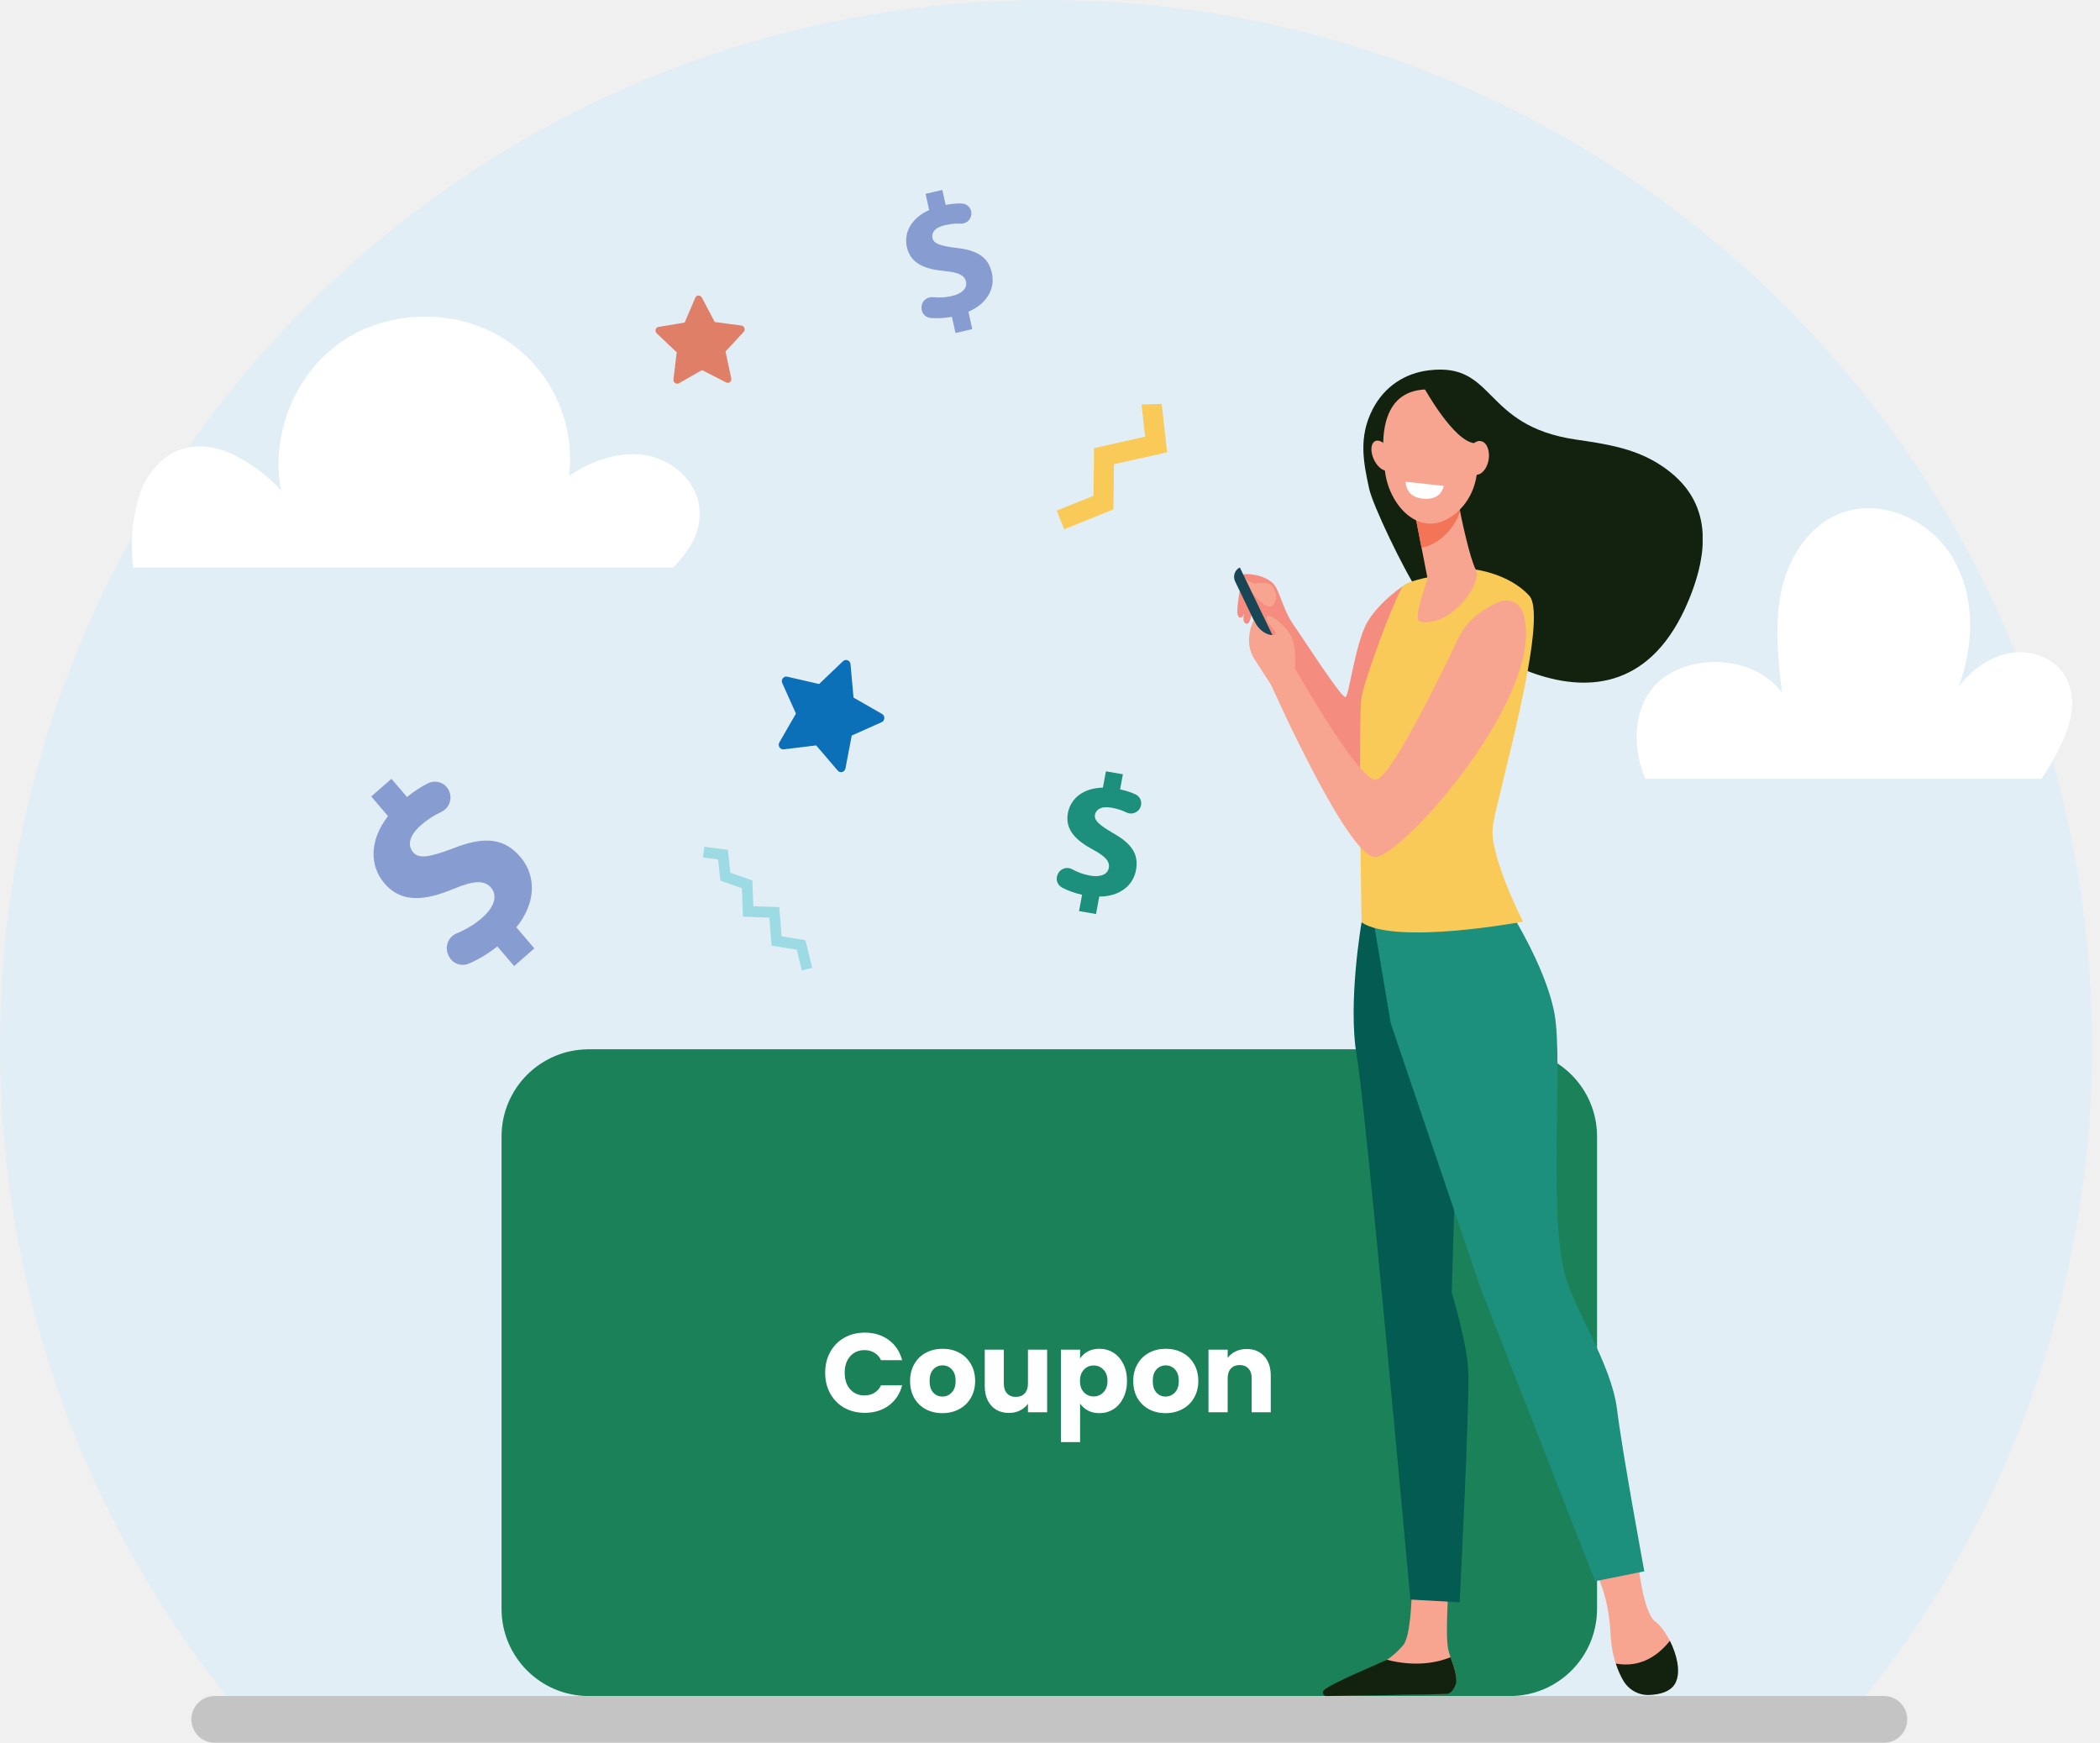
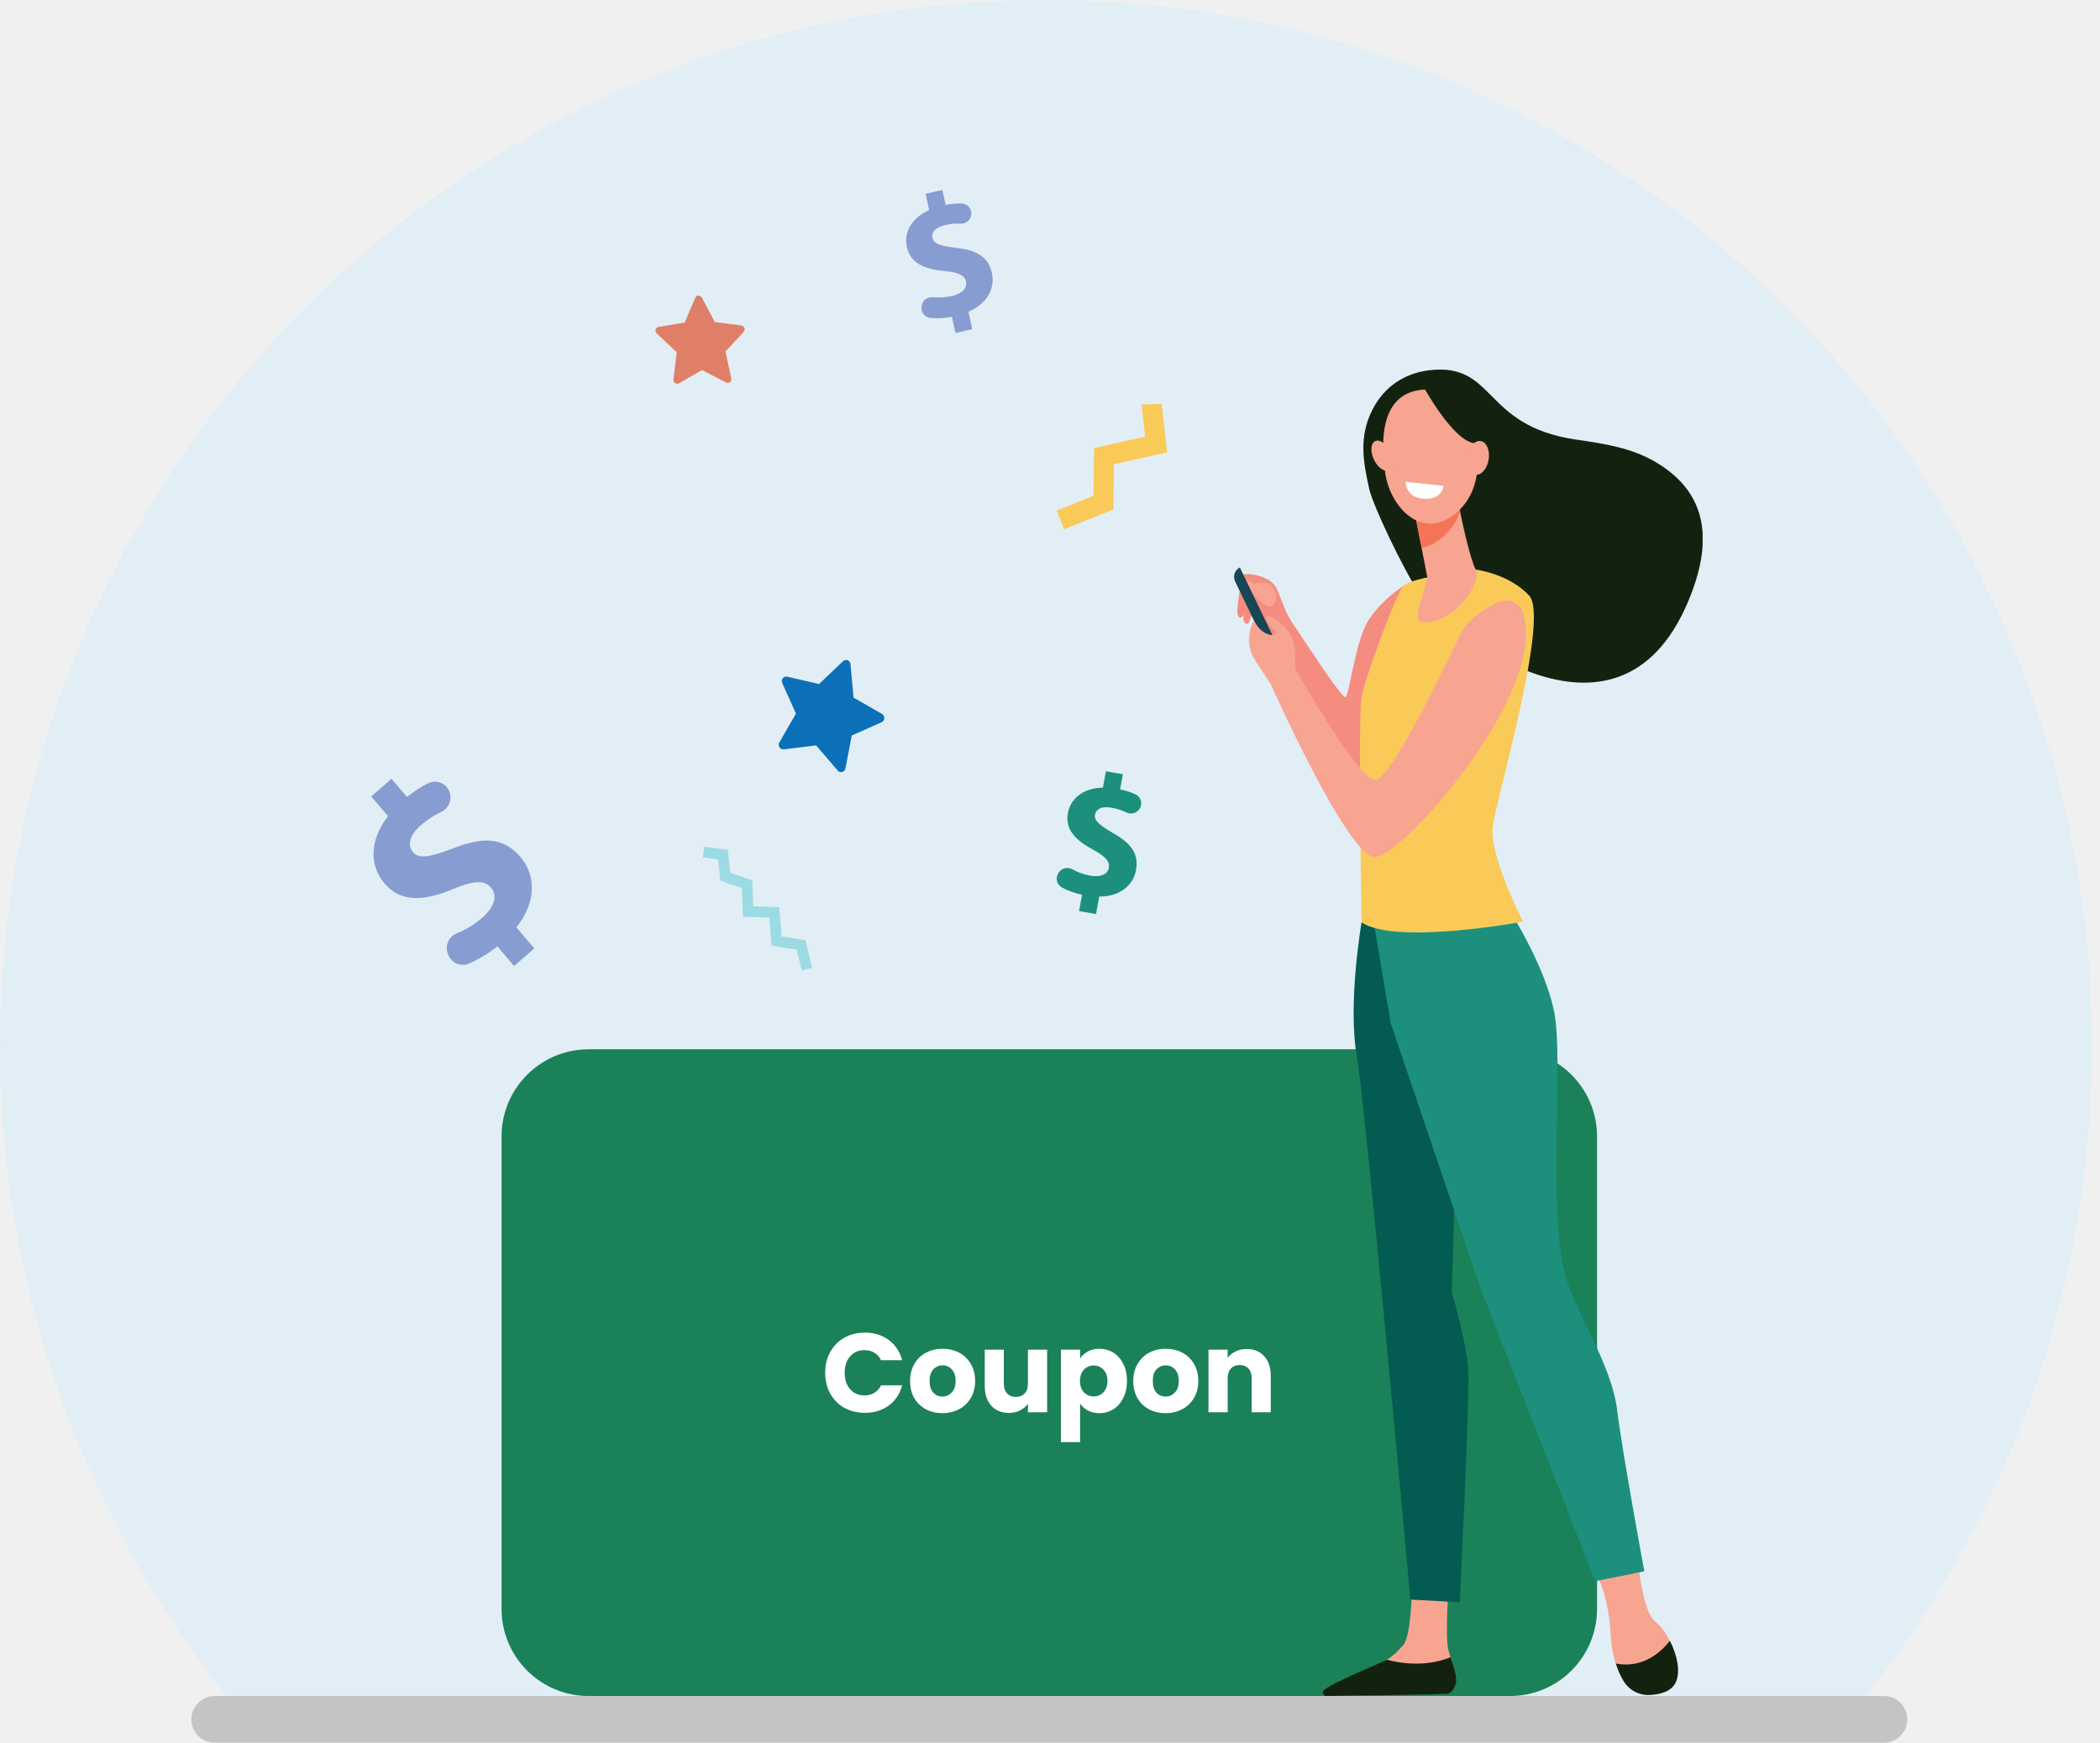
<svg xmlns="http://www.w3.org/2000/svg" width="241" height="200" viewBox="0 0 241 200" fill="none">
  <path opacity="0.4" fill-rule="evenodd" clip-rule="evenodd" d="M209.629 199.942C228.57 178.72 240.082 150.725 240.082 120.041C240.082 53.744 186.338 0 120.041 0C53.744 0 0 53.744 0 120.041C0 150.725 11.512 178.72 30.453 199.942H209.629Z" fill="#CCEAFF" />
  <rect x="57.559" y="120.419" width="125.721" height="74.221" rx="10" fill="#1B8158" />
  <path d="M94.698 157.542C94.698 156.65 94.891 155.856 95.278 155.16C95.664 154.457 96.2 153.912 96.887 153.525C97.582 153.131 98.368 152.933 99.243 152.933C100.316 152.933 101.234 153.216 101.998 153.783C102.762 154.349 103.273 155.122 103.531 156.1H101.11C100.93 155.723 100.672 155.435 100.338 155.238C100.011 155.04 99.638 154.942 99.217 154.942C98.539 154.942 97.99 155.178 97.569 155.65C97.149 156.122 96.939 156.753 96.939 157.542C96.939 158.332 97.149 158.963 97.569 159.435C97.99 159.907 98.539 160.143 99.217 160.143C99.638 160.143 100.011 160.044 100.338 159.847C100.672 159.65 100.93 159.362 101.11 158.984H103.531C103.273 159.963 102.762 160.735 101.998 161.302C101.234 161.86 100.316 162.139 99.243 162.139C98.368 162.139 97.582 161.946 96.887 161.559C96.2 161.165 95.664 160.62 95.278 159.924C94.891 159.229 94.698 158.435 94.698 157.542Z" fill="white" />
  <path d="M108.149 162.177C107.445 162.177 106.81 162.027 106.244 161.727C105.686 161.426 105.244 160.997 104.917 160.439C104.6 159.881 104.441 159.229 104.441 158.482C104.441 157.744 104.604 157.096 104.93 156.538C105.256 155.972 105.703 155.538 106.269 155.238C106.836 154.937 107.471 154.787 108.175 154.787C108.879 154.787 109.514 154.937 110.08 155.238C110.647 155.538 111.093 155.972 111.419 156.538C111.745 157.096 111.909 157.744 111.909 158.482C111.909 159.22 111.741 159.873 111.406 160.439C111.08 160.997 110.63 161.426 110.055 161.727C109.488 162.027 108.853 162.177 108.149 162.177ZM108.149 160.272C108.57 160.272 108.926 160.117 109.218 159.808C109.518 159.499 109.668 159.057 109.668 158.482C109.668 157.907 109.522 157.465 109.231 157.156C108.947 156.847 108.595 156.693 108.175 156.693C107.746 156.693 107.389 156.847 107.106 157.156C106.823 157.457 106.681 157.899 106.681 158.482C106.681 159.057 106.819 159.499 107.093 159.808C107.377 160.117 107.728 160.272 108.149 160.272Z" fill="white" />
  <path d="M120.171 154.89V162.074H117.969V161.096C117.746 161.413 117.441 161.671 117.055 161.868C116.677 162.057 116.257 162.152 115.793 162.152C115.244 162.152 114.759 162.031 114.338 161.791C113.918 161.542 113.592 161.186 113.36 160.723C113.128 160.259 113.012 159.714 113.012 159.087V154.89H115.201V158.791C115.201 159.272 115.325 159.645 115.574 159.911C115.823 160.177 116.158 160.311 116.579 160.311C117.008 160.311 117.347 160.177 117.596 159.911C117.845 159.645 117.969 159.272 117.969 158.791V154.89H120.171Z" fill="white" />
  <path d="M123.954 155.907C124.168 155.572 124.465 155.302 124.842 155.096C125.22 154.89 125.662 154.787 126.168 154.787C126.761 154.787 127.297 154.937 127.778 155.238C128.258 155.538 128.636 155.967 128.911 156.525C129.194 157.083 129.336 157.731 129.336 158.469C129.336 159.208 129.194 159.86 128.911 160.426C128.636 160.984 128.258 161.418 127.778 161.727C127.297 162.027 126.761 162.177 126.168 162.177C125.67 162.177 125.228 162.074 124.842 161.868C124.465 161.662 124.168 161.396 123.954 161.07V165.499H121.752V154.89H123.954V155.907ZM127.095 158.469C127.095 157.92 126.941 157.491 126.632 157.182C126.331 156.864 125.958 156.705 125.512 156.705C125.074 156.705 124.701 156.864 124.392 157.182C124.091 157.499 123.941 157.933 123.941 158.482C123.941 159.032 124.091 159.465 124.392 159.783C124.701 160.1 125.074 160.259 125.512 160.259C125.949 160.259 126.323 160.1 126.632 159.783C126.941 159.456 127.095 159.019 127.095 158.469Z" fill="white" />
  <path d="M133.761 162.177C133.057 162.177 132.422 162.027 131.855 161.727C131.297 161.426 130.855 160.997 130.529 160.439C130.212 159.881 130.053 159.229 130.053 158.482C130.053 157.744 130.216 157.096 130.542 156.538C130.868 155.972 131.315 155.538 131.881 155.238C132.448 154.937 133.083 154.787 133.787 154.787C134.49 154.787 135.126 154.937 135.692 155.238C136.259 155.538 136.705 155.972 137.031 156.538C137.357 157.096 137.52 157.744 137.52 158.482C137.52 159.22 137.353 159.873 137.018 160.439C136.692 160.997 136.241 161.426 135.666 161.727C135.1 162.027 134.465 162.177 133.761 162.177ZM133.761 160.272C134.181 160.272 134.538 160.117 134.829 159.808C135.13 159.499 135.28 159.057 135.28 158.482C135.28 157.907 135.134 157.465 134.842 157.156C134.559 156.847 134.207 156.693 133.787 156.693C133.357 156.693 133.001 156.847 132.718 157.156C132.435 157.457 132.293 157.899 132.293 158.482C132.293 159.057 132.43 159.499 132.705 159.808C132.988 160.117 133.34 160.272 133.761 160.272Z" fill="white" />
  <path d="M143.066 154.813C143.907 154.813 144.577 155.088 145.074 155.637C145.581 156.178 145.834 156.924 145.834 157.877V162.074H143.645V158.173C143.645 157.693 143.521 157.319 143.272 157.053C143.023 156.787 142.688 156.654 142.268 156.654C141.847 156.654 141.512 156.787 141.263 157.053C141.014 157.319 140.89 157.693 140.89 158.173V162.074H138.688V154.89H140.89V155.843C141.113 155.525 141.414 155.276 141.791 155.096C142.169 154.907 142.594 154.813 143.066 154.813Z" fill="white" />
-   <g clip-path="url(#clip0_4337_9959)">
-     <path d="M15.276 65.132H77.258C79.123 63.158 80.409 61.248 80.28 58.574C80.151 55.454 77.387 52.843 74.236 52.27C71.15 51.697 67.935 52.843 65.299 54.626C66.07 48.259 63.048 41.956 57.455 38.645C51.861 35.334 44.338 35.589 39.001 39.345C33.793 43.038 31.029 49.978 32.25 56.282C30.836 54.69 29.035 53.353 27.107 52.334C25.178 51.315 22.863 50.87 20.805 51.57C18.234 52.398 16.433 54.945 15.79 57.555C15.083 60.166 15.019 62.458 15.276 65.132Z" fill="white" />
-   </g>
  <g clip-path="url(#clip1_4337_9959)">
    <path d="M83.533 97.53L83.813 100.155L86.344 101.04L86.451 104.003L89.431 104.109L89.696 107.459L92.431 107.896L93.209 111.079L92.016 111.37L91.433 108.988L88.546 108.527L88.293 105.309L85.258 105.2L85.145 101.929L82.672 101.067L82.411 98.631L80.672 98.408L80.825 97.177L83.533 97.53Z" fill="#9CDBE3" />
-   </g>
-   <g clip-path="url(#clip2_4337_9959)">
-     <path d="M188.812 89.368H234.293C235.439 87.7 236.743 85.278 237.375 83.332C238.007 81.387 238.007 79.123 236.901 77.416C235.597 75.391 232.95 74.517 230.618 74.954C228.287 75.391 226.232 76.9 224.77 78.806C226.588 73.961 226.706 68.402 224.059 63.955C221.411 59.508 215.524 56.966 210.822 59.071C207.344 60.58 205.132 64.273 204.381 68.045C203.63 71.817 204.065 75.669 204.499 79.481C201.694 75.709 195.648 74.954 191.578 77.337C187.548 79.679 186.995 85.04 188.812 89.368Z" fill="white" />
  </g>
  <path d="M216.219 200H24.62C23.144 200 21.963 198.793 21.963 197.32C21.963 195.848 23.144 194.641 24.62 194.641H216.219C217.695 194.641 218.876 195.848 218.876 197.32C218.876 198.793 217.695 200 216.219 200Z" fill="#C4C4C4" />
  <g clip-path="url(#clip3_4337_9959)">
    <path d="M59.003 110.868L57.078 108.611C56.026 109.451 54.863 110.133 53.813 110.583C52.938 110.957 51.928 110.579 51.509 109.725L51.457 109.622C50.999 108.677 51.428 107.524 52.395 107.122C53.382 106.716 54.415 106.133 55.337 105.324C56.684 104.143 57.163 102.816 56.35 101.87C55.579 100.969 54.336 101.062 52.081 101.997C48.82 103.356 46.083 103.681 44.121 101.38C42.352 99.287 42.425 96.37 44.53 93.66L42.605 91.404L44.923 89.377L46.707 91.463C47.601 90.753 48.404 90.245 49.13 89.89C50.016 89.453 51.077 89.819 51.513 90.709C51.963 91.628 51.563 92.749 50.639 93.178C49.943 93.501 49.147 93.97 48.311 94.701C46.776 96.044 46.846 97.146 47.41 97.81C48.079 98.597 49.329 98.368 51.988 97.366C55.653 95.904 57.898 96.211 59.723 98.348C61.526 100.459 61.571 103.562 59.259 106.421L61.321 108.841L59.003 110.868Z" fill="#879DD1" />
  </g>
  <g clip-path="url(#clip4_4337_9959)">
    <path d="M109.655 38.217L109.244 36.358C108.394 36.518 107.53 36.554 106.799 36.493C106.19 36.442 105.732 35.923 105.751 35.313L105.752 35.239C105.777 34.565 106.368 34.041 107.037 34.104C107.719 34.171 108.48 34.151 109.246 33.971C110.365 33.707 111.036 33.098 110.86 32.317C110.694 31.575 109.962 31.253 108.402 31.104C106.144 30.893 104.494 30.253 104.075 28.358C103.702 26.639 104.621 25.008 106.63 24.105L106.219 22.247L108.143 21.796L108.526 23.515C109.247 23.381 109.855 23.335 110.373 23.352C111.007 23.371 111.498 23.899 111.478 24.534C111.456 25.19 110.892 25.706 110.239 25.671C109.747 25.644 109.155 25.671 108.461 25.833C107.186 26.133 106.894 26.778 107.014 27.325C107.157 27.972 107.934 28.219 109.743 28.451C112.261 28.725 113.441 29.575 113.832 31.336C114.219 33.076 113.31 34.849 111.139 35.773L111.579 37.766L109.655 38.217Z" fill="#879DD1" />
  </g>
  <g clip-path="url(#clip5_4337_9959)">
    <path d="M123.833 104.559L124.181 102.688C123.337 102.502 122.527 102.198 121.879 101.856C121.339 101.57 121.119 100.914 121.376 100.36L121.406 100.292C121.692 99.682 122.441 99.43 123.032 99.75C123.633 100.079 124.341 100.358 125.117 100.492C126.25 100.686 127.106 100.389 127.249 99.601C127.387 98.853 126.839 98.27 125.461 97.523C123.466 96.446 122.199 95.211 122.554 93.304C122.883 91.576 124.368 90.434 126.57 90.389L126.918 88.518L128.865 88.855L128.545 90.588C129.261 90.746 129.839 90.942 130.309 91.161C130.884 91.426 131.13 92.103 130.863 92.68C130.586 93.276 129.865 93.529 129.278 93.242C128.836 93.025 128.28 92.817 127.578 92.696C126.288 92.473 125.767 92.953 125.663 93.502C125.541 94.153 126.16 94.685 127.734 95.606C129.944 96.844 130.698 98.088 130.369 99.861C130.044 101.614 128.514 102.89 126.154 102.891L125.78 104.897L123.833 104.559Z" fill="#1C907D" />
  </g>
  <g clip-path="url(#clip6_4337_9959)">
    <path d="M89.439 85.206L91.344 81.893L89.773 78.394C89.593 77.997 89.934 77.559 90.353 77.659L94.001 78.5L96.743 75.883C97.058 75.585 97.566 75.784 97.605 76.221L97.953 80.058L101.222 81.933C101.595 82.145 101.569 82.708 101.177 82.88L97.747 84.411L97.026 88.188C96.942 88.619 96.415 88.764 96.138 88.433L93.667 85.544L89.947 85.995C89.522 86.048 89.226 85.577 89.439 85.206Z" fill="#0B70B7" />
  </g>
  <g clip-path="url(#clip7_4337_9959)">
    <path d="M77.287 43.541L77.66 40.427L75.371 38.262C75.109 38.017 75.225 37.577 75.57 37.522L78.573 37.015L79.794 34.167C79.936 33.841 80.38 33.833 80.548 34.153L82.029 36.958L85.076 37.356C85.423 37.4 85.583 37.836 85.344 38.09L83.26 40.33L83.922 43.425C83.996 43.778 83.647 44.055 83.334 43.89L80.563 42.471L77.919 43.981C77.617 44.154 77.246 43.89 77.287 43.541Z" fill="#DF7F68" />
  </g>
  <g clip-path="url(#clip8_4337_9959)">
    <path d="M131.005 46.42L131.417 50.11L125.557 51.427L125.49 56.896L121.265 58.6L122.13 60.741L127.779 58.464L127.838 53.278L133.939 51.91L133.32 46.355L131.005 46.42Z" fill="#F9CA58" />
  </g>
  <g clip-path="url(#clip9_4337_9959)">
    <path d="M161.844 70.806L161.064 67.228C161.064 67.228 158.517 68.859 157.039 71.195C155.549 73.532 154.853 79.763 154.42 79.995C154 80.226 149.302 72.899 148.473 71.743C147.452 70.319 147.08 68.676 146.443 67.423C145.806 66.181 143.572 65.755 142.719 65.913C141.866 66.072 143.884 69.711 143.884 69.711C143.884 69.711 148.978 78.668 150.672 83.573C152.366 88.478 157.664 90.814 158.517 90.121C159.37 89.415 161.844 70.806 161.844 70.806Z" fill="#F48C7F" />
    <path d="M146.395 68.116C146.395 68.116 146.179 67.179 145.615 66.985C145.038 66.79 144.053 66.96 143.981 66.985C143.921 67.009 142.815 66.4 142.815 66.4L143.728 68.116C143.728 68.116 145.506 70.234 146.095 69.443C146.684 68.652 146.395 68.116 146.395 68.116Z" fill="#F7A491" />
    <path d="M142.502 66.473C142.502 66.473 141.866 69.784 142.022 70.477C142.19 71.171 142.598 70.794 142.67 70.648C142.983 70.027 143.211 67.909 143.211 67.909L142.502 66.473Z" fill="#F48C7F" />
    <path d="M143.884 69.224C143.884 69.224 143.584 71.28 143.26 71.512C143.055 71.67 142.791 71.572 142.707 71.159C142.623 70.745 143.115 68.213 143.115 68.213L143.884 69.224Z" fill="#F48C7F" />
    <path d="M145.746 75.041L146.816 74.518L142.287 65.123C141.698 65.415 141.458 66.133 141.746 66.729L145.746 75.041Z" fill="#184655" />
    <path d="M157.123 56.067C156.486 53.122 155.861 50.165 157.543 46.94C158.901 44.323 161.255 42.826 163.983 42.497C171.707 41.56 170.049 48.862 180.849 50.445C184.201 50.931 187.313 51.406 190.124 53.098C195.181 56.153 197.092 61.045 193.74 69.017C185.535 88.538 165.376 71.962 162.889 68.116C161.015 65.268 157.531 57.966 157.123 56.067Z" fill="#13220F" />
    <path d="M187.998 179.391C187.998 179.391 188.551 185.05 189.956 186.085C191.374 187.119 193.26 190.965 192.311 193.046C192.011 193.691 191.422 194.069 190.761 194.276C188.779 194.896 186.665 193.85 185.812 191.927C185.343 190.856 184.923 189.42 184.839 187.618C184.622 183.018 183.217 180.681 183.217 180.681L187.998 179.391Z" fill="#F7A491" />
    <path d="M166.278 181.704C166.278 181.704 165.833 187.412 166.194 189.261C166.386 190.259 167.467 192.304 166.975 193.229C166.482 194.166 165.917 194.397 165.917 194.397L153.099 194.604C152.402 194.617 152.859 194.166 153.423 193.74C154.348 193.059 155.093 192.596 158.037 191.16C158.229 191.063 158.926 190.612 159.178 190.466C159.815 190.077 160.463 189.456 161.016 188.823C161.941 187.789 162.013 182.762 162.013 182.762L166.278 181.704Z" fill="#F7A491" />
    <path d="M156.258 105.845C156.258 105.845 154.648 115.107 155.705 121.18C156.763 127.253 161.856 183.566 161.856 183.566L167.515 183.882C167.515 183.882 168.704 160.356 168.488 157.095C168.271 153.821 166.602 148.344 166.602 148.344L167.166 129.358L160.03 104.409L156.258 105.845Z" fill="#035B52" />
    <path d="M172.873 103.898C172.873 103.898 177.33 110.676 178.387 116.275C179.444 121.886 177.606 139.119 179.648 146.458C180.753 150.437 184.934 156.584 185.571 161.72C186.208 166.855 188.706 180.328 188.706 180.328L183.06 181.46L169.917 147.845L159.61 117.455L156.967 101.804L172.873 103.898Z" fill="#1C907D" />
    <path d="M169.269 65.353C169.269 65.353 173.173 65.804 175.504 68.372C177.834 70.94 171.732 91.605 171.311 94.867C170.891 98.141 174.783 105.772 174.783 105.772C174.783 105.772 160.211 108.498 156.258 105.857C156.258 105.857 155.838 82.331 156.258 79.995C156.679 77.658 160.211 68.153 161.064 67.216C161.917 66.278 169.269 65.353 169.269 65.353Z" fill="#F9CA58" />
    <path d="M174.783 70.307C174.41 69.151 173.113 68.603 172.02 69.078C170.518 69.735 168.44 70.988 167.418 73.13C165.725 76.709 159.79 89.013 157.952 89.487C156.114 89.95 148.617 76.709 148.617 76.709C148.617 76.709 148.834 74.372 148.197 73.045C147.56 71.719 145.65 70.319 145.374 70.781C145.085 71.244 146.431 72.412 146.431 72.656C146.431 72.887 145.866 73.045 145.085 72.583C144.305 72.12 143.884 71.171 143.884 71.171C143.884 71.171 142.611 73.52 143.956 75.625C145.302 77.731 145.866 78.583 145.866 78.583C145.866 78.583 154.564 98.129 157.736 98.36C160.703 98.591 177.762 79.422 174.783 70.307Z" fill="#F7A491" />
    <path d="M167.311 57.382C167.311 57.382 167.347 57.552 167.395 57.857C167.659 59.293 168.668 64.039 169.353 65.354C170.182 66.936 166.53 71.974 163.01 71.354C161.965 71.171 163.899 66.729 163.803 66.254C163.623 65.354 163.382 64.124 163.142 62.859C162.998 62.153 162.866 61.422 162.734 60.753C162.361 58.83 162.049 57.248 162.049 57.248L167.311 57.382Z" fill="#F7A491" />
    <path d="M167.395 57.857C167.335 57.552 167.311 57.382 167.311 57.382L162.037 57.248C162.037 57.248 162.349 58.818 162.722 60.753C162.854 61.422 162.998 62.141 163.13 62.846C163.947 62.725 164.8 62.323 165.653 61.569C166.578 60.741 167.191 59.755 167.563 58.696C167.491 58.368 167.431 58.076 167.395 57.857Z" fill="#F47458" />
    <path d="M164.139 44.688C164.139 44.688 166.289 44.992 167.851 47.025C169.413 49.057 171.083 55.361 167.214 58.781C163.346 62.201 159.526 58.331 158.961 54.217C158.384 50.116 158.505 44.542 164.139 44.688Z" fill="#F7A491" />
    <path d="M157.711 52.818C158.168 53.73 158.949 54.229 159.441 53.937C159.934 53.645 159.958 52.684 159.501 51.771C159.045 50.858 158.264 50.359 157.771 50.651C157.279 50.943 157.255 51.917 157.711 52.818Z" fill="#F7A491" />
    <path d="M163.479 44.591C163.479 44.591 166.794 50.579 169.173 50.859C171.552 51.139 171.864 54.315 171.864 54.315C171.864 54.315 171.011 46.976 168.668 45.564C166.314 44.165 163.479 44.591 163.479 44.591Z" fill="#13220F" />
    <path d="M168.404 52.295C168.212 53.353 168.596 54.339 169.269 54.473C169.942 54.607 170.638 53.865 170.831 52.806C171.023 51.747 170.638 50.761 169.966 50.627C169.293 50.481 168.596 51.224 168.404 52.295Z" fill="#F7A491" />
    <path d="M185.438 190.916C188.514 191.488 190.568 189.663 191.637 188.3C192.418 189.845 192.899 191.768 192.322 193.046C191.818 194.166 190.436 194.47 189.271 194.519C188.033 194.568 186.88 193.91 186.267 192.827C185.979 192.316 185.679 191.683 185.438 190.916Z" fill="#13220F" />
    <path d="M159.165 190.478C162.553 191.354 165.064 190.758 166.47 190.186C166.83 191.221 167.31 192.523 167.058 193.277C166.746 194.19 166.301 194.397 165.917 194.409C162.817 194.494 154.576 194.604 152.21 194.64C151.885 194.64 151.693 194.251 151.909 193.995C152.486 193.29 158.913 190.636 159.165 190.478Z" fill="#13220F" />
    <path d="M165.676 55.758L161.318 55.287C161.318 55.287 161.241 56.955 163.145 57.21C165.484 57.528 165.676 55.758 165.676 55.758Z" fill="white" />
  </g>
  <defs>
    <clipPath id="clip0_4337_9959">
      <rect width="65.133" height="28.779" fill="white" transform="translate(15.1475 36.353)" />
    </clipPath>
    <clipPath id="clip1_4337_9959">
      <rect width="7.574" height="17.419" fill="white" transform="translate(80.2793 97.3862) rotate(-21.0203)" />
    </clipPath>
    <clipPath id="clip2_4337_9959">
      <rect width="49.986" height="31.052" fill="white" transform="translate(187.824 58.3164)" />
    </clipPath>
    <clipPath id="clip3_4337_9959">
      <rect width="23.478" height="18.934" fill="white" transform="translate(44 87.4907) rotate(19.6193)" />
    </clipPath>
    <clipPath id="clip4_4337_9959">
      <rect width="15.07" height="12.153" fill="white" transform="translate(108.187 20.4487) rotate(47.5881)" />
    </clipPath>
    <clipPath id="clip5_4337_9959">
      <rect width="15.07" height="12.153" fill="white" transform="translate(129.433 87.6328) rotate(70.618)" />
    </clipPath>
    <clipPath id="clip6_4337_9959">
      <rect width="12.118" height="12.875" fill="white" transform="translate(89.3682 75.7358)" />
    </clipPath>
    <clipPath id="clip7_4337_9959">
      <rect width="9.846" height="10.603" fill="white" transform="translate(74.2207 36.3701) rotate(-22.7256)" />
    </clipPath>
    <clipPath id="clip8_4337_9959">
      <rect width="16.662" height="9.088" fill="white" transform="translate(118.147 53.3174) rotate(-28.2095)" />
    </clipPath>
    <clipPath id="clip9_4337_9959">
      <rect width="53.772" height="152.229" fill="white" transform="translate(141.626 42.4121)" />
    </clipPath>
  </defs>
</svg>
